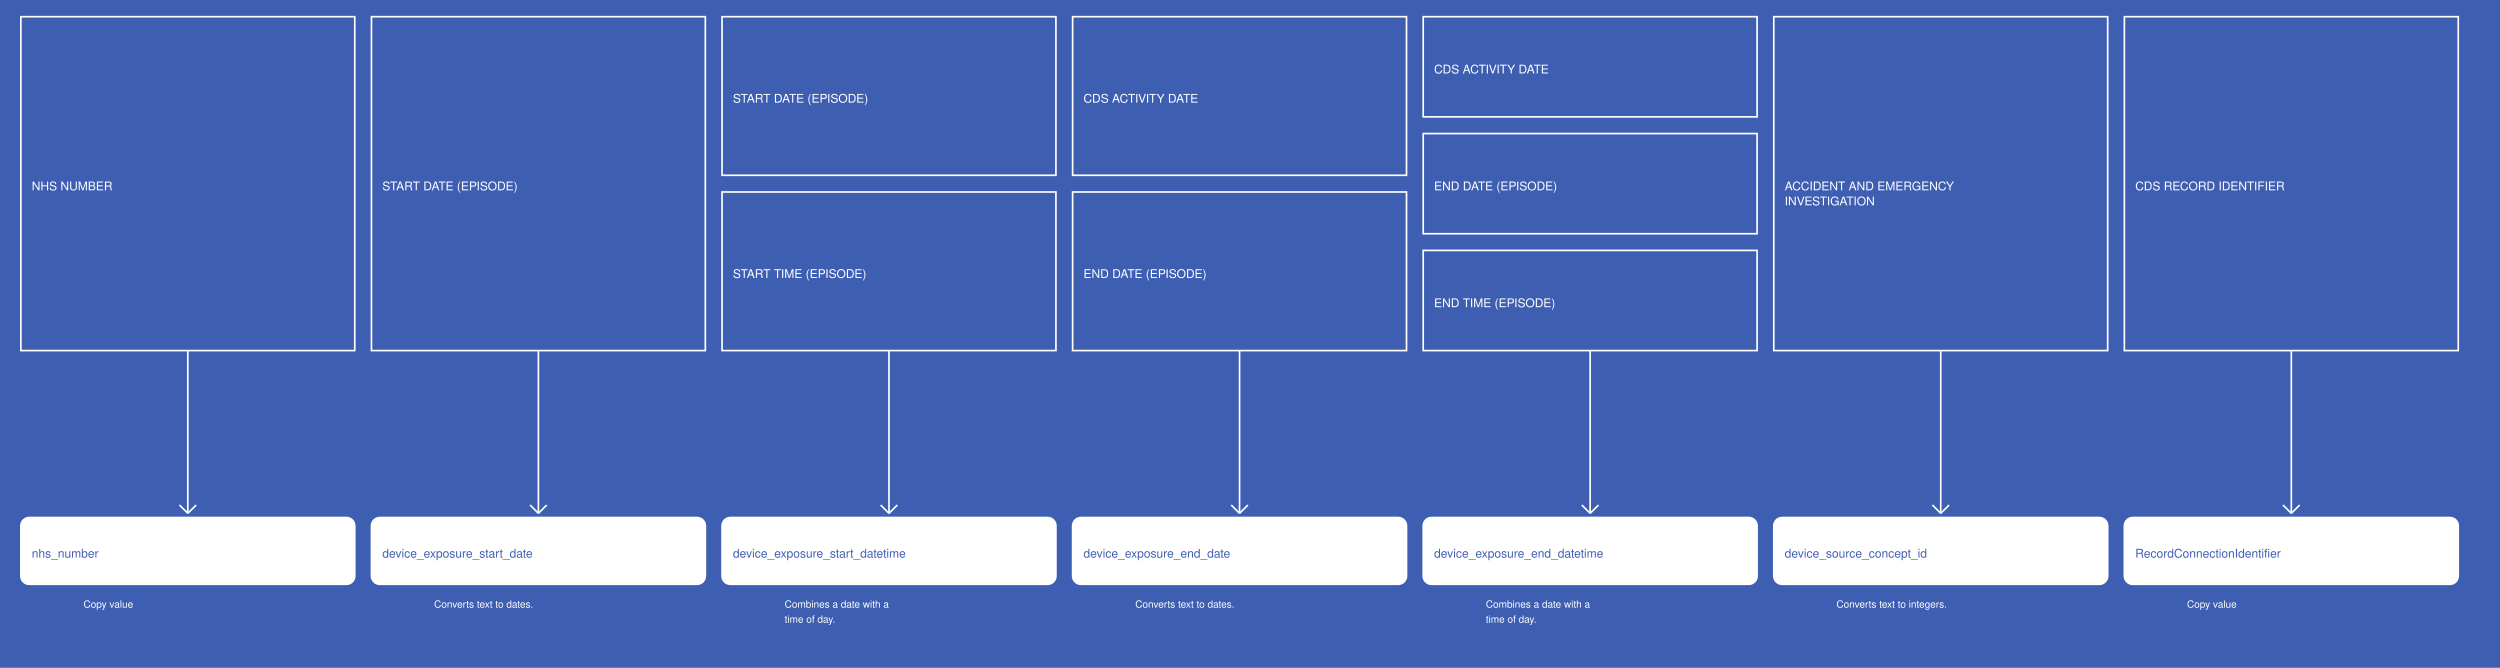
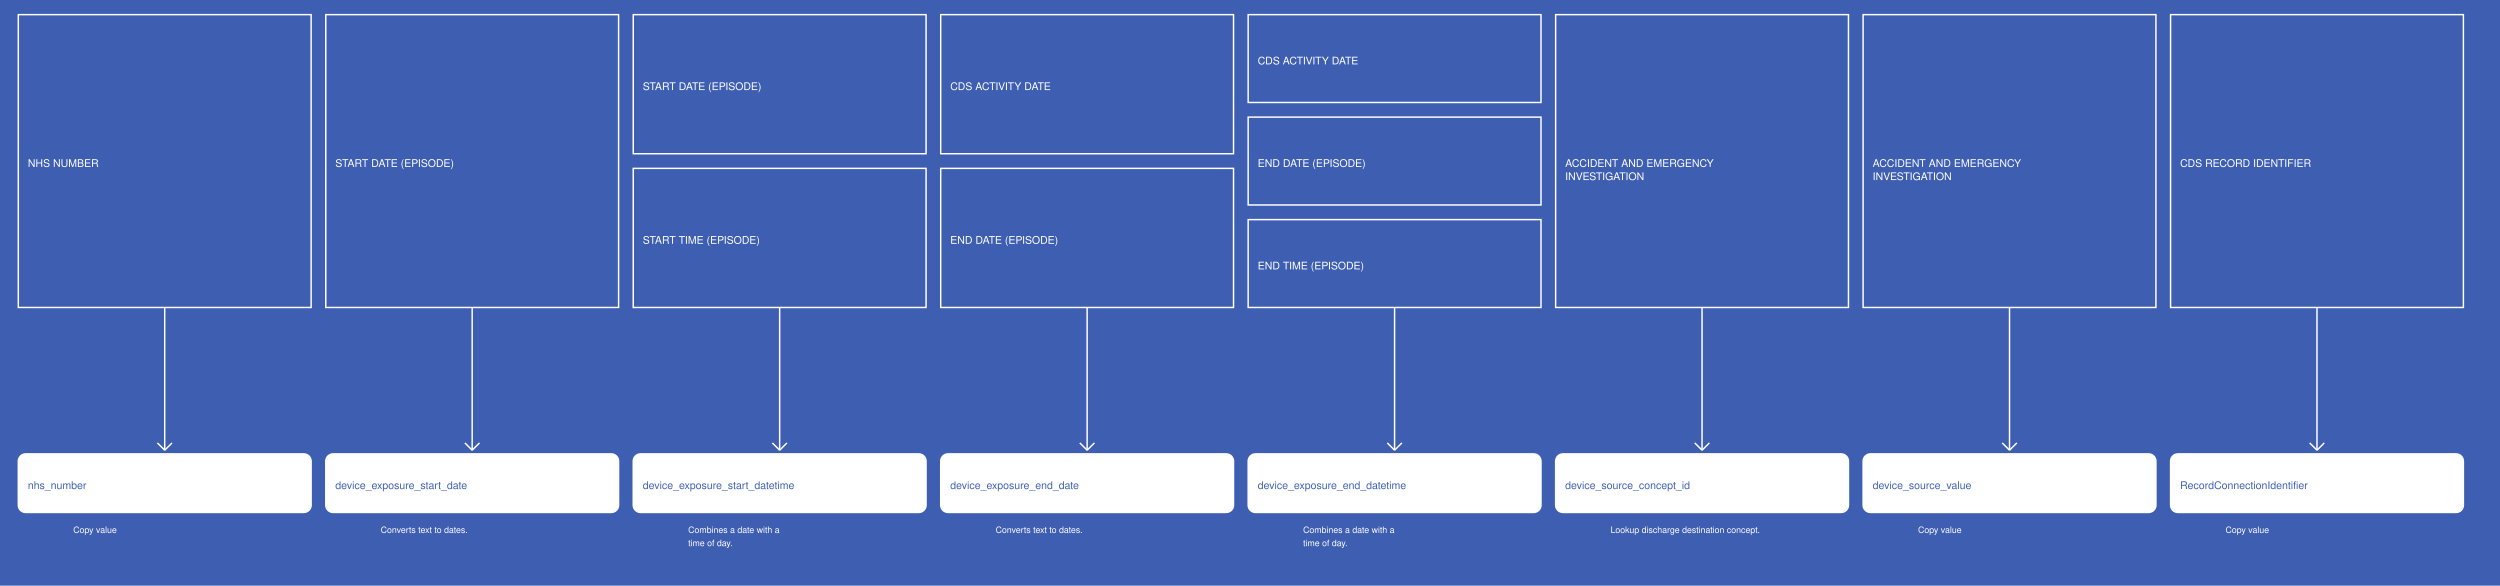
- <svg xmlns="http://www.w3.org/2000/svg" width="2995" height="800">
+ <svg xmlns="http://www.w3.org/2000/svg" width="3415" height="800">
  <rect width="100%" height="100%" fill="#3E5EB2" />
  <g>
    <rect x="25" y="20" width="400" height="400" fill="#3E5EB2" stroke="white" stroke-width="2" />
    <text x="38" y="228" fill="white" font-family="Helvetica" font-size="1.2em" text-anchor="start">NHS NUMBER</text>
  </g>
  <g>
    <line x1="225" y1="420" x2="225" y2="615" stroke="white" stroke-width="2" />
    <line x1="215" y1="605" x2="225" y2="615" stroke="white" stroke-width="2" />
    <line x1="235" y1="605" x2="225" y2="615" stroke="white" stroke-width="2" />
    <text x="100" y="728" fill="white" font-size="1em" font-family="Helvetica">Copy value</text>
  </g>
  <g>
    <rect x="25" y="620" width="400" height="80" fill="white" stroke="white" stroke-width="2" rx="10" />
    <text x="38" y="668" fill="#3E5EB2" font-family="Helvetica" font-size="1.2em" text-anchor="start">nhs_number</text>
  </g>
  <g>
    <rect x="445" y="20" width="400" height="400" fill="#3E5EB2" stroke="white" stroke-width="2" />
    <text x="458" y="228" fill="white" font-family="Helvetica" font-size="1.2em" text-anchor="start">START DATE (EPISODE)</text>
  </g>
  <g>
    <line x1="645" y1="420" x2="645" y2="615" stroke="white" stroke-width="2" />
    <line x1="635" y1="605" x2="645" y2="615" stroke="white" stroke-width="2" />
    <line x1="655" y1="605" x2="645" y2="615" stroke="white" stroke-width="2" />
    <text x="520" y="728" fill="white" font-size="1em" font-family="Helvetica">Converts text to dates.</text>
  </g>
  <g>
    <rect x="445" y="620" width="400" height="80" fill="white" stroke="white" stroke-width="2" rx="10" />
    <text x="458" y="668" fill="#3E5EB2" font-family="Helvetica" font-size="1.2em" text-anchor="start">device_exposure_start_date</text>
  </g>
  <g>
    <rect x="865" y="20" width="400" height="190" fill="#3E5EB2" stroke="white" stroke-width="2" />
    <text x="878" y="123" fill="white" font-family="Helvetica" font-size="1.2em" text-anchor="start">START DATE (EPISODE)</text>
  </g>
  <g>
    <rect x="865" y="230" width="400" height="190" fill="#3E5EB2" stroke="white" stroke-width="2" />
    <text x="878" y="333" fill="white" font-family="Helvetica" font-size="1.2em" text-anchor="start">START TIME (EPISODE)</text>
  </g>
  <g>
    <line x1="1065" y1="420" x2="1065" y2="615" stroke="white" stroke-width="2" />
    <line x1="1055" y1="605" x2="1065" y2="615" stroke="white" stroke-width="2" />
    <line x1="1075" y1="605" x2="1065" y2="615" stroke="white" stroke-width="2" />
    <text x="940" y="728" fill="white" font-size="1em" font-family="Helvetica">Combines a date with a</text>
    <text x="940" y="746" fill="white" font-size="1em" font-family="Helvetica">time of day.</text>
  </g>
  <g>
    <rect x="865" y="620" width="400" height="80" fill="white" stroke="white" stroke-width="2" rx="10" />
    <text x="878" y="668" fill="#3E5EB2" font-family="Helvetica" font-size="1.2em" text-anchor="start">device_exposure_start_datetime</text>
  </g>
  <g>
    <rect x="1285" y="20" width="400" height="190" fill="#3E5EB2" stroke="white" stroke-width="2" />
    <text x="1298" y="123" fill="white" font-family="Helvetica" font-size="1.2em" text-anchor="start">CDS ACTIVITY DATE</text>
  </g>
  <g>
    <rect x="1285" y="230" width="400" height="190" fill="#3E5EB2" stroke="white" stroke-width="2" />
    <text x="1298" y="333" fill="white" font-family="Helvetica" font-size="1.2em" text-anchor="start">END DATE (EPISODE)</text>
  </g>
  <g>
    <line x1="1485" y1="420" x2="1485" y2="615" stroke="white" stroke-width="2" />
    <line x1="1475" y1="605" x2="1485" y2="615" stroke="white" stroke-width="2" />
    <line x1="1495" y1="605" x2="1485" y2="615" stroke="white" stroke-width="2" />
    <text x="1360" y="728" fill="white" font-size="1em" font-family="Helvetica">Converts text to dates.</text>
  </g>
  <g>
    <rect x="1285" y="620" width="400" height="80" fill="white" stroke="white" stroke-width="2" rx="10" />
    <text x="1298" y="668" fill="#3E5EB2" font-family="Helvetica" font-size="1.2em" text-anchor="start">device_exposure_end_date</text>
  </g>
  <g>
    <rect x="1705" y="20" width="400" height="120" fill="#3E5EB2" stroke="white" stroke-width="2" />
    <text x="1718" y="88" fill="white" font-family="Helvetica" font-size="1.2em" text-anchor="start">CDS ACTIVITY DATE</text>
  </g>
  <g>
    <rect x="1705" y="160" width="400" height="120" fill="#3E5EB2" stroke="white" stroke-width="2" />
    <text x="1718" y="228" fill="white" font-family="Helvetica" font-size="1.2em" text-anchor="start">END DATE (EPISODE)</text>
  </g>
  <g>
    <rect x="1705" y="300" width="400" height="120" fill="#3E5EB2" stroke="white" stroke-width="2" />
    <text x="1718" y="368" fill="white" font-family="Helvetica" font-size="1.2em" text-anchor="start">END TIME (EPISODE)</text>
  </g>
  <g>
    <line x1="1905" y1="420" x2="1905" y2="615" stroke="white" stroke-width="2" />
    <line x1="1895" y1="605" x2="1905" y2="615" stroke="white" stroke-width="2" />
    <line x1="1915" y1="605" x2="1905" y2="615" stroke="white" stroke-width="2" />
    <text x="1780" y="728" fill="white" font-size="1em" font-family="Helvetica">Combines a date with a</text>
    <text x="1780" y="746" fill="white" font-size="1em" font-family="Helvetica">time of day.</text>
  </g>
  <g>
    <rect x="1705" y="620" width="400" height="80" fill="white" stroke="white" stroke-width="2" rx="10" />
    <text x="1718" y="668" fill="#3E5EB2" font-family="Helvetica" font-size="1.2em" text-anchor="start">device_exposure_end_datetime</text>
  </g>
  <g>
    <rect x="2125" y="20" width="400" height="400" fill="#3E5EB2" stroke="white" stroke-width="2" />
    <text x="2138" y="228" fill="white" font-family="Helvetica" font-size="1.2em" text-anchor="start">ACCIDENT AND EMERGENCY</text>
    <text x="2138" y="246" fill="white" font-family="Helvetica" font-size="1.2em" text-anchor="start">INVESTIGATION</text>
  </g>
  <g>
    <line x1="2325" y1="420" x2="2325" y2="615" stroke="white" stroke-width="2" />
    <line x1="2315" y1="605" x2="2325" y2="615" stroke="white" stroke-width="2" />
    <line x1="2335" y1="605" x2="2325" y2="615" stroke="white" stroke-width="2" />
-     <text x="2200" y="728" fill="white" font-size="1em" font-family="Helvetica">Converts text to integers.</text>
+     <text x="2200" y="728" fill="white" font-size="1em" font-family="Helvetica">Lookup discharge destination concept.</text>
  </g>
  <g>
    <rect x="2125" y="620" width="400" height="80" fill="white" stroke="white" stroke-width="2" rx="10" />
    <text x="2138" y="668" fill="#3E5EB2" font-family="Helvetica" font-size="1.2em" text-anchor="start">device_source_concept_id</text>
  </g>
  <g>
    <rect x="2545" y="20" width="400" height="400" fill="#3E5EB2" stroke="white" stroke-width="2" />
-     <text x="2558" y="228" fill="white" font-family="Helvetica" font-size="1.2em" text-anchor="start">CDS RECORD IDENTIFIER</text>
+     <text x="2558" y="228" fill="white" font-family="Helvetica" font-size="1.2em" text-anchor="start">ACCIDENT AND EMERGENCY</text>
+     <text x="2558" y="246" fill="white" font-family="Helvetica" font-size="1.2em" text-anchor="start">INVESTIGATION</text>
  </g>
  <g>
    <line x1="2745" y1="420" x2="2745" y2="615" stroke="white" stroke-width="2" />
    <line x1="2735" y1="605" x2="2745" y2="615" stroke="white" stroke-width="2" />
    <line x1="2755" y1="605" x2="2745" y2="615" stroke="white" stroke-width="2" />
    <text x="2620" y="728" fill="white" font-size="1em" font-family="Helvetica">Copy value</text>
  </g>
  <g>
    <rect x="2545" y="620" width="400" height="80" fill="white" stroke="white" stroke-width="2" rx="10" />
-     <text x="2558" y="668" fill="#3E5EB2" font-family="Helvetica" font-size="1.2em" text-anchor="start">RecordConnectionIdentifier</text>
+     <text x="2558" y="668" fill="#3E5EB2" font-family="Helvetica" font-size="1.2em" text-anchor="start">device_source_value</text>
+   </g>
+   <g>
+     <rect x="2965" y="20" width="400" height="400" fill="#3E5EB2" stroke="white" stroke-width="2" />
+     <text x="2978" y="228" fill="white" font-family="Helvetica" font-size="1.2em" text-anchor="start">CDS RECORD IDENTIFIER</text>
+   </g>
+   <g>
+     <line x1="3165" y1="420" x2="3165" y2="615" stroke="white" stroke-width="2" />
+     <line x1="3155" y1="605" x2="3165" y2="615" stroke="white" stroke-width="2" />
+     <line x1="3175" y1="605" x2="3165" y2="615" stroke="white" stroke-width="2" />
+     <text x="3040" y="728" fill="white" font-size="1em" font-family="Helvetica">Copy value</text>
+   </g>
+   <g>
+     <rect x="2965" y="620" width="400" height="80" fill="white" stroke="white" stroke-width="2" rx="10" />
+     <text x="2978" y="668" fill="#3E5EB2" font-family="Helvetica" font-size="1.2em" text-anchor="start">RecordConnectionIdentifier</text>
  </g>
</svg>
